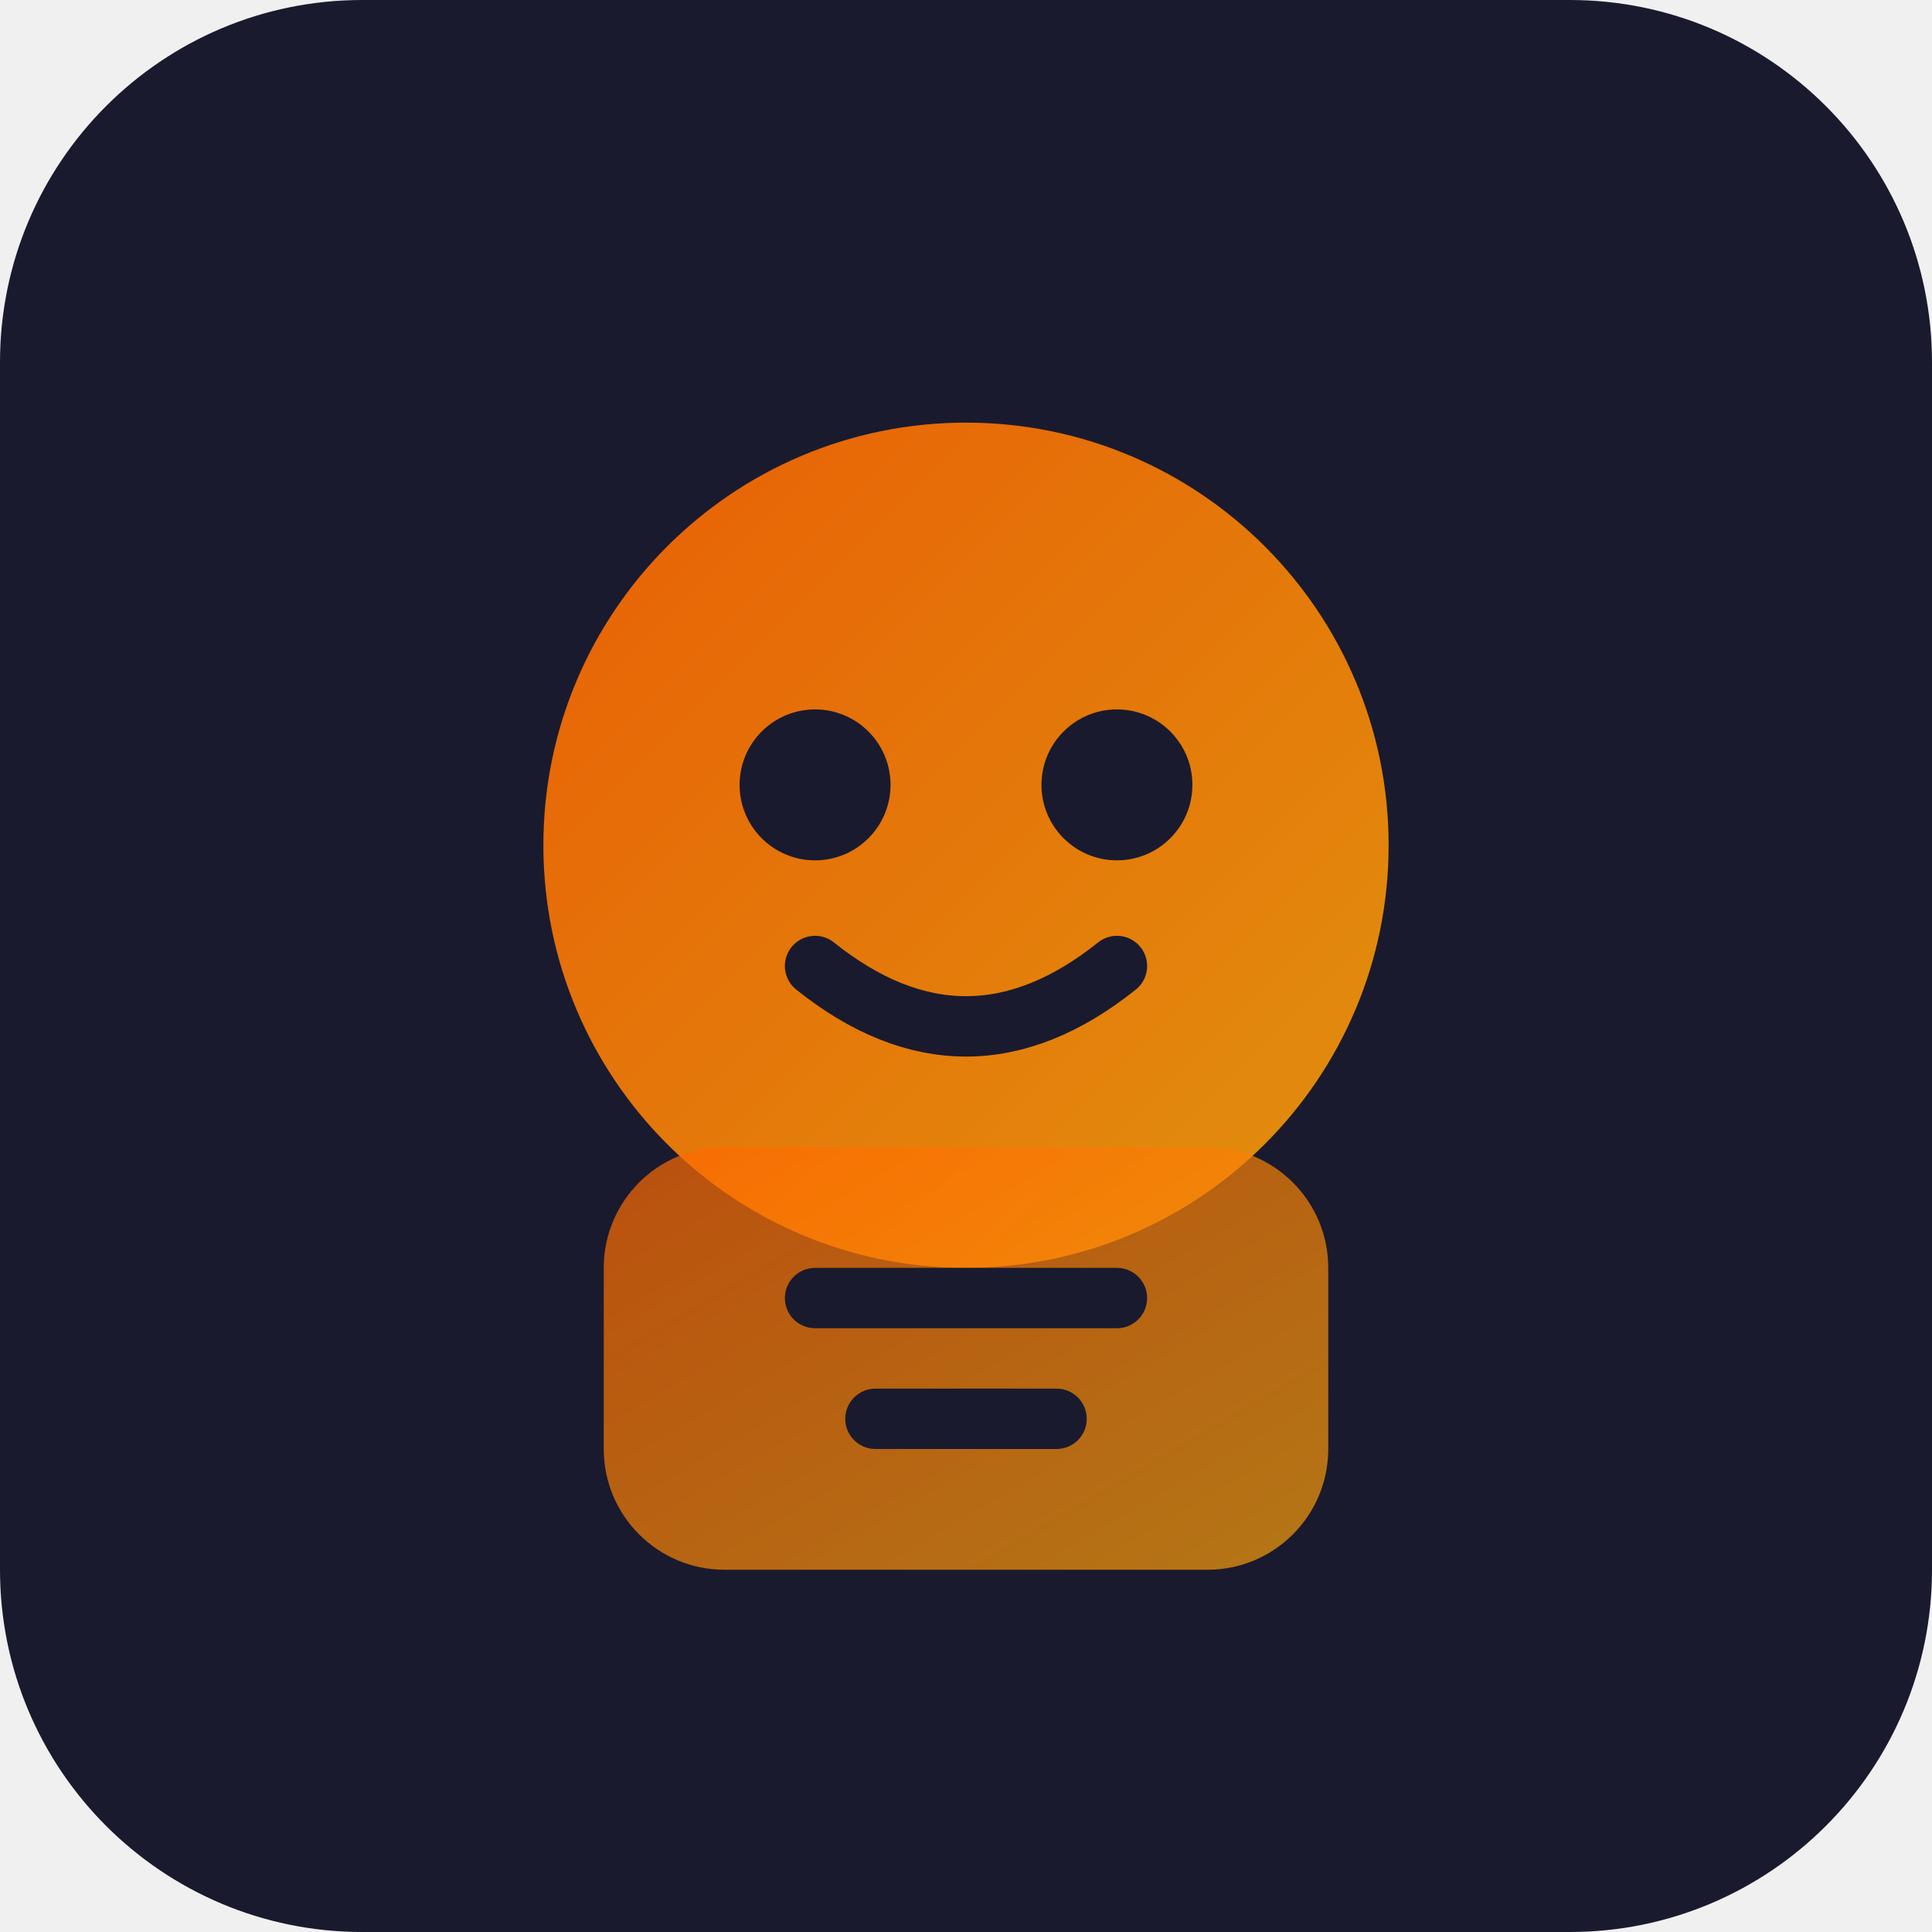
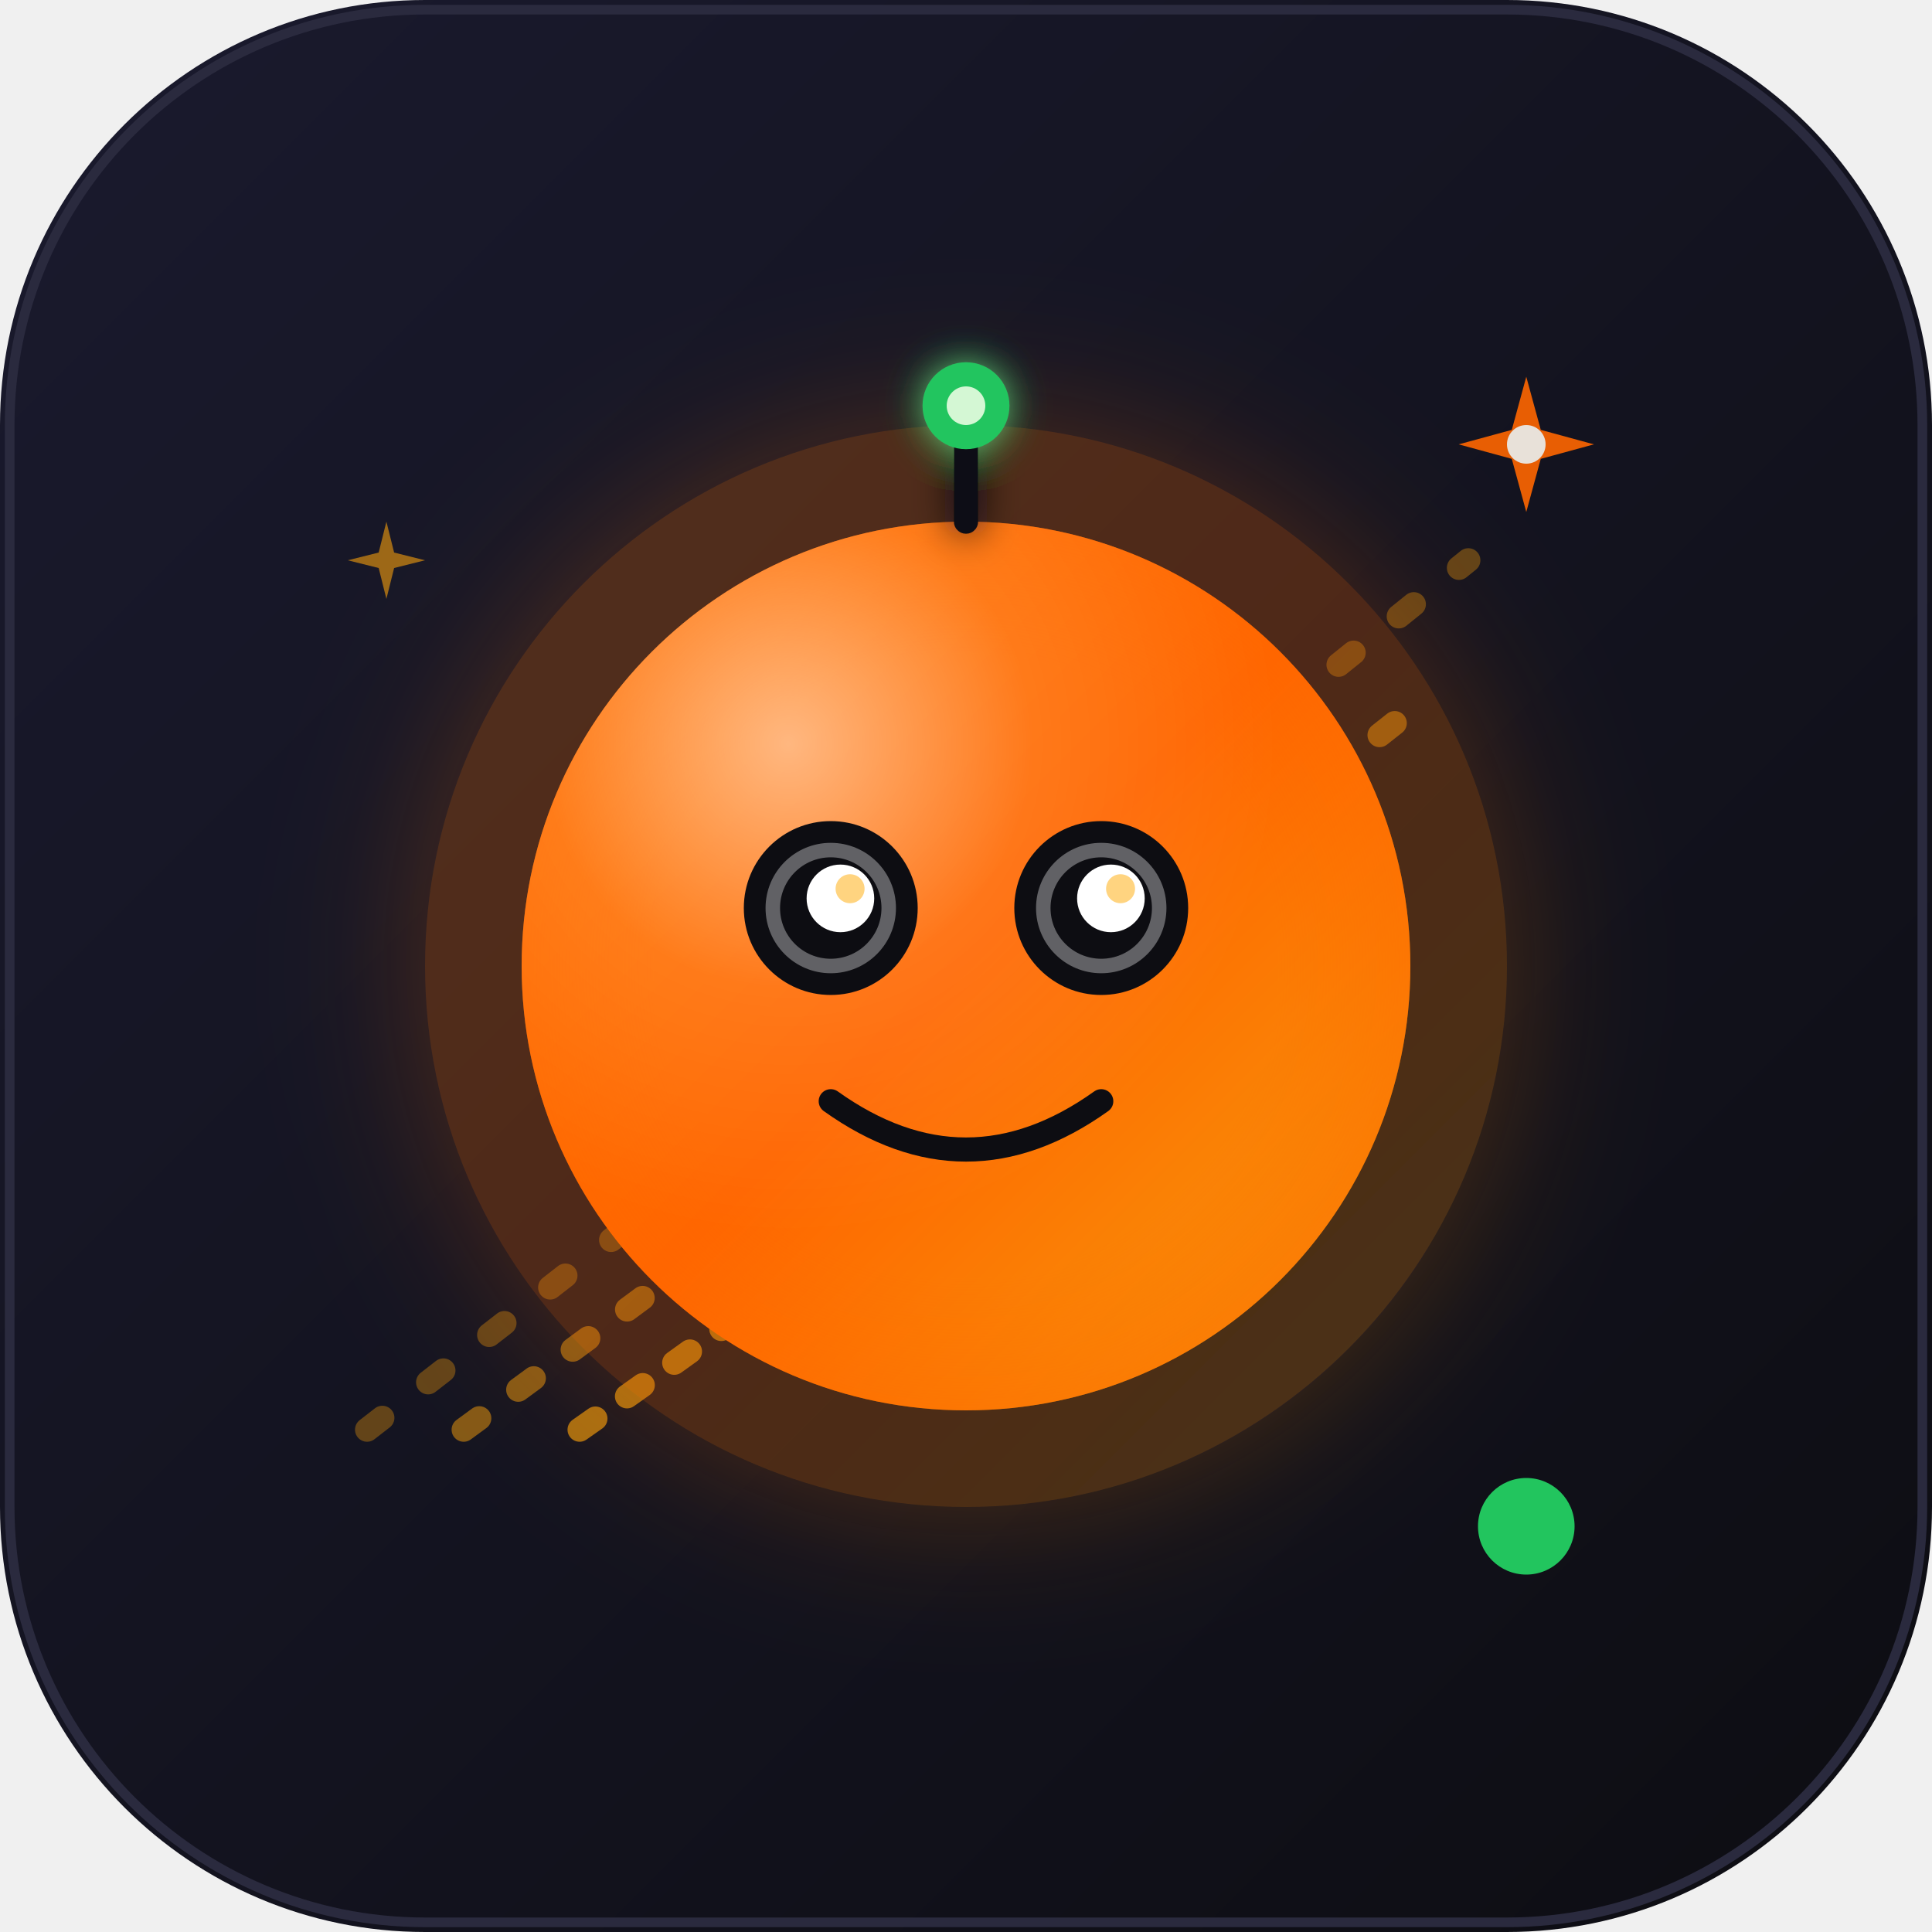
- <svg xmlns="http://www.w3.org/2000/svg" viewBox="0 0 64 64" width="64" height="64">
+ <svg xmlns="http://www.w3.org/2000/svg" viewBox="0 0 200 200" width="200" height="200" role="img" aria-label="O11yBot logo">
  <defs>
-     <linearGradient id="g" x1="0" y1="0" x2="1" y2="1">
-       <stop offset="0%" stop-color="#FF6600" />
-       <stop offset="100%" stop-color="#F59E0B" />
+     <linearGradient id="bg" x1="0" y1="0" x2="1" y2="1">
+       <stop offset="0%" stop-color="#1a1a2e" />
+       <stop offset="100%" stop-color="#0d0d12" />
    </linearGradient>
+     <linearGradient id="orb" x1="0" y1="0" x2="1" y2="1">
+       <stop offset="0%" stop-color="#ff7a00" />
+       <stop offset="50%" stop-color="#ff6600" />
+       <stop offset="100%" stop-color="#f59e0b" />
+     </linearGradient>
+     <radialGradient id="shine" cx="0.3" cy="0.25" r="0.55">
+       <stop offset="0%" stop-color="#ffffff" stop-opacity="0.5" />
+       <stop offset="50%" stop-color="#ffffff" stop-opacity="0.1" />
+       <stop offset="100%" stop-color="#ffffff" stop-opacity="0" />
+     </radialGradient>
+     <radialGradient id="innerGlow" cx="0.5" cy="0.5" r="0.5">
+       <stop offset="0%" stop-color="#fff7ed" stop-opacity="0" />
+       <stop offset="70%" stop-color="#ff6600" stop-opacity="0" />
+       <stop offset="100%" stop-color="#ff6600" stop-opacity="0.4" />
+     </radialGradient>
+     <filter id="softGlow" x="-50%" y="-50%" width="200%" height="200%">
+       <feGaussianBlur stdDeviation="2" result="blur" />
+       <feMerge>
+         <feMergeNode in="blur" />
+         <feMergeNode in="SourceGraphic" />
+       </feMerge>
+     </filter>
+     <filter id="halo" x="-50%" y="-50%" width="200%" height="200%">
+       <feGaussianBlur stdDeviation="8" result="blur" />
+       <feMerge>
+         <feMergeNode in="blur" />
+         <feMergeNode in="SourceGraphic" />
+       </feMerge>
+     </filter>
  </defs>
-   <rect width="64" height="64" rx="12" fill="#1a1a2e" />
-   <circle cx="32" cy="28" r="14" fill="url(#g)" opacity="0.9" />
-   <rect x="20" y="38" width="24" height="14" rx="4" fill="url(#g)" opacity="0.7" />
-   <circle cx="27" cy="26" r="2.5" fill="#1a1a2e" />
-   <circle cx="37" cy="26" r="2.5" fill="#1a1a2e" />
-   <path d="M27 32 Q32 36 37 32" stroke="#1a1a2e" stroke-width="2" fill="none" stroke-linecap="round" />
-   <rect x="26" y="42" width="12" height="2" rx="1" fill="#1a1a2e" />
-   <rect x="28" y="46" width="8" height="2" rx="1" fill="#1a1a2e" />
+   <rect x="0" y="0" width="200" height="200" rx="44" fill="url(#bg)" />
+   <rect x="1" y="1" width="198" height="198" rx="43" fill="none" stroke="#2a2a3e" stroke-width="1" />
+   <g>
+     <path d="M 38 148 Q 100 100 152 58" fill="none" stroke="#f59e0b" stroke-width="2.5" stroke-linecap="round" stroke-dasharray="2 6" opacity="0.35" />
+     <path d="M 48 148 Q 100 110 148 72" fill="none" stroke="#f59e0b" stroke-width="2.5" stroke-linecap="round" stroke-dasharray="2 5" opacity="0.5" />
+     <path d="M 60 148 Q 100 120 142 86" fill="none" stroke="#f59e0b" stroke-width="2.5" stroke-linecap="round" stroke-dasharray="2 4" opacity="0.65" />
+   </g>
+   <circle cx="100" cy="100" r="56" fill="url(#orb)" opacity="0.25" filter="url(#halo)" />
+   <circle cx="100" cy="100" r="46" fill="url(#orb)" />
+   <circle cx="100" cy="100" r="46" fill="url(#innerGlow)" />
+   <circle cx="100" cy="100" r="46" fill="url(#shine)" />
+   <g>
+     <circle cx="86" cy="94" r="9" fill="#0d0d12" />
+     <circle cx="86" cy="94" r="6" fill="none" stroke="#fff" stroke-width="1.5" opacity="0.35" />
+     <circle cx="87" cy="93" r="3.5" fill="#fff" />
+     <circle cx="88" cy="92" r="1.5" fill="#ffd480" />
+     <circle cx="114" cy="94" r="9" fill="#0d0d12" />
+     <circle cx="114" cy="94" r="6" fill="none" stroke="#fff" stroke-width="1.5" opacity="0.35" />
+     <circle cx="115" cy="93" r="3.5" fill="#fff" />
+     <circle cx="116" cy="92" r="1.5" fill="#ffd480" />
+   </g>
+   <path d="M 86 114 Q 100 124 114 114" fill="none" stroke="#0d0d12" stroke-width="2.5" stroke-linecap="round" />
+   <g filter="url(#softGlow)">
+     <line x1="100" y1="54" x2="100" y2="46" stroke="#0d0d12" stroke-width="2.5" stroke-linecap="round" />
+     <circle cx="100" cy="42" r="4.5" fill="#22c55e" />
+     <circle cx="100" cy="42" r="2" fill="#d4f7d4" />
+   </g>
+   <g transform="translate(158, 46)" opacity="0.9">
+     <path d="M 0 -7 L 1.5 -1.5 L 7 0 L 1.5 1.5 L 0 7 L -1.5 1.5 L -7 0 L -1.5 -1.5 Z" fill="#ff6600" />
+     <circle cx="0" cy="0" r="2" fill="#fff7ed" />
+   </g>
+   <g transform="translate(40, 58)" opacity="0.6">
+     <path d="M 0 -4 L 0.8 -0.8 L 4 0 L 0.8 0.8 L 0 4 L -0.8 0.8 L -4 0 L -0.8 -0.8 Z" fill="#f59e0b" />
+   </g>
+   <circle cx="158" cy="158" r="5" fill="#22c55e" />
</svg>
